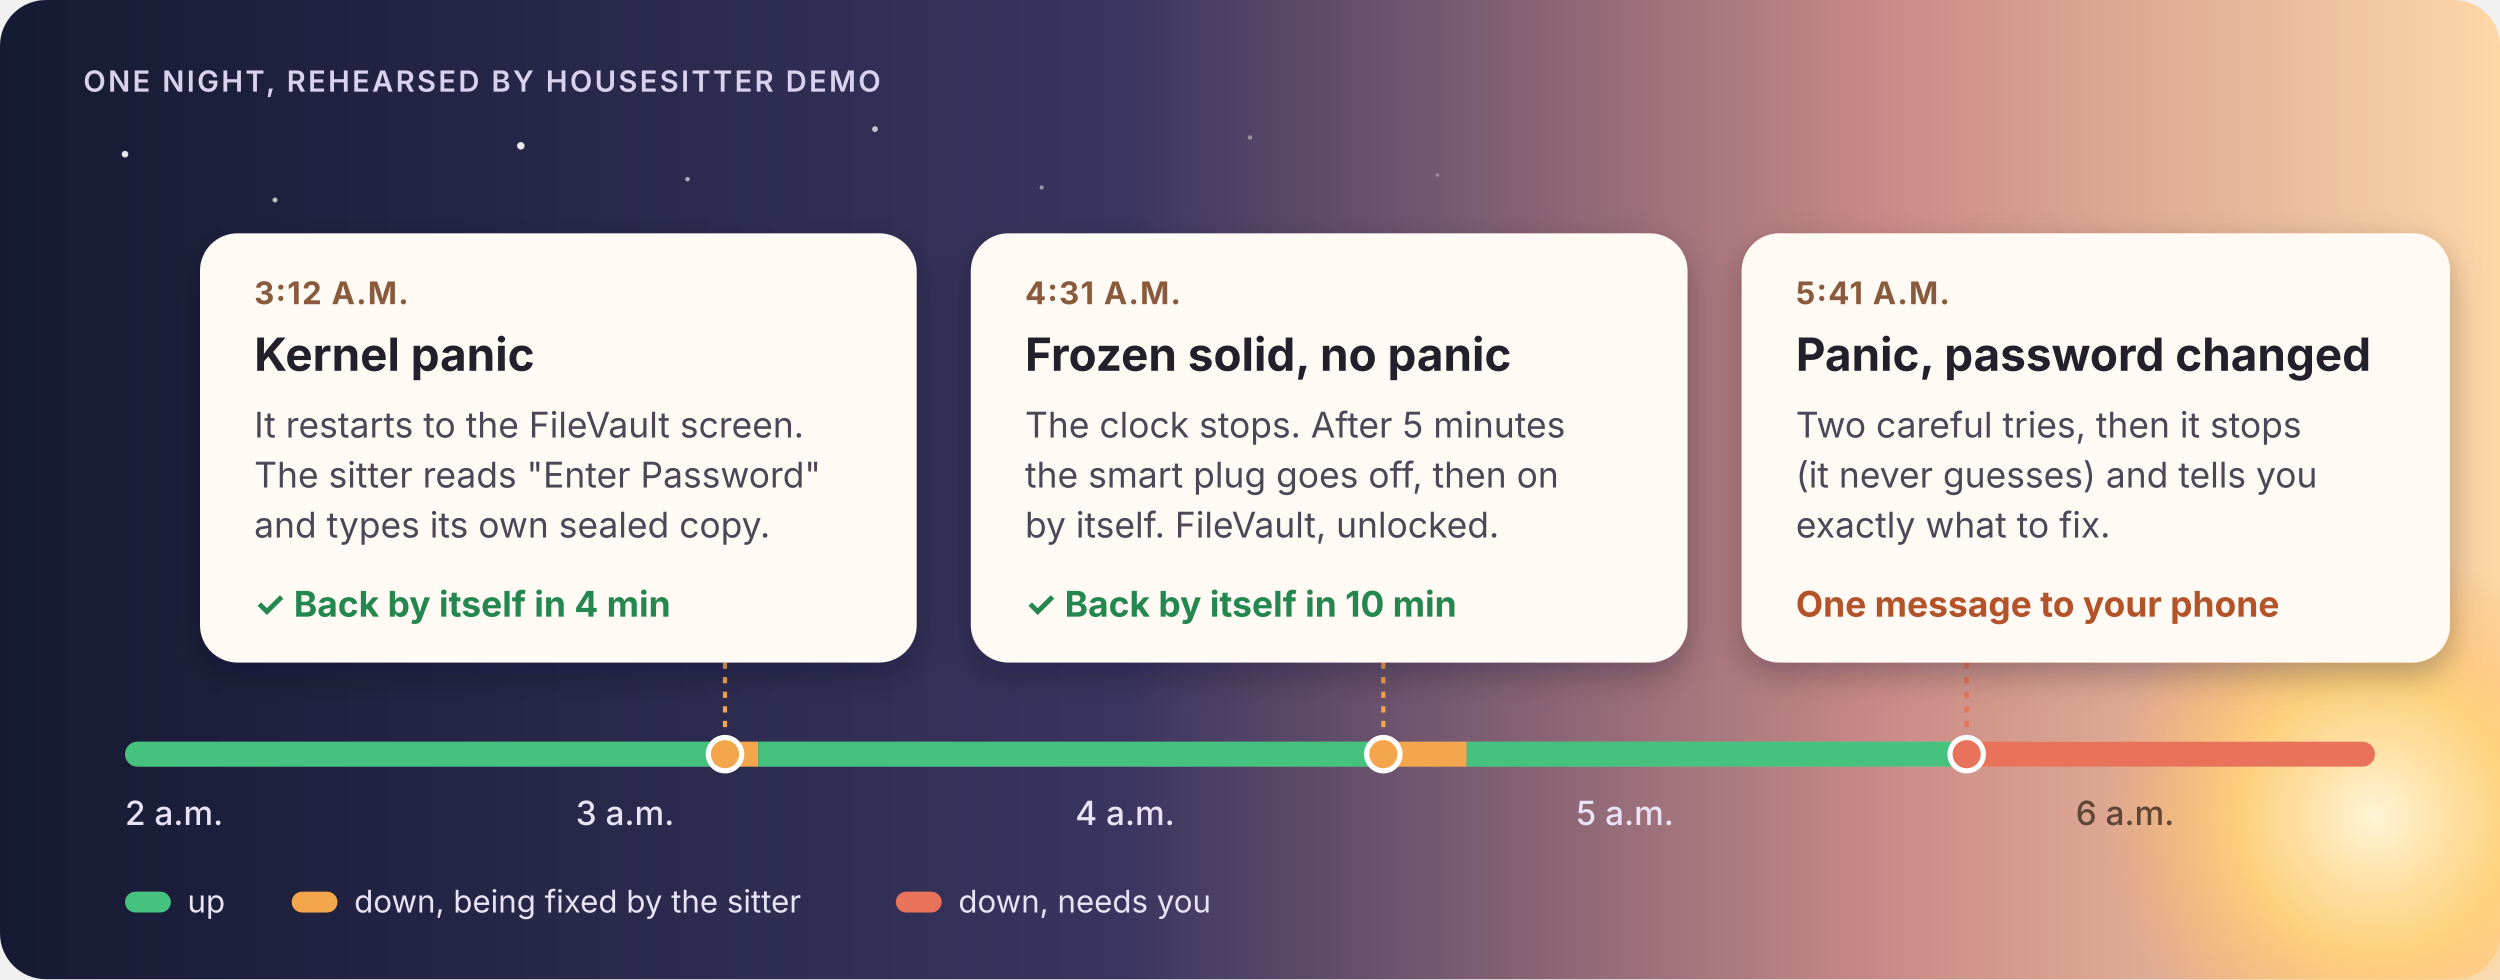
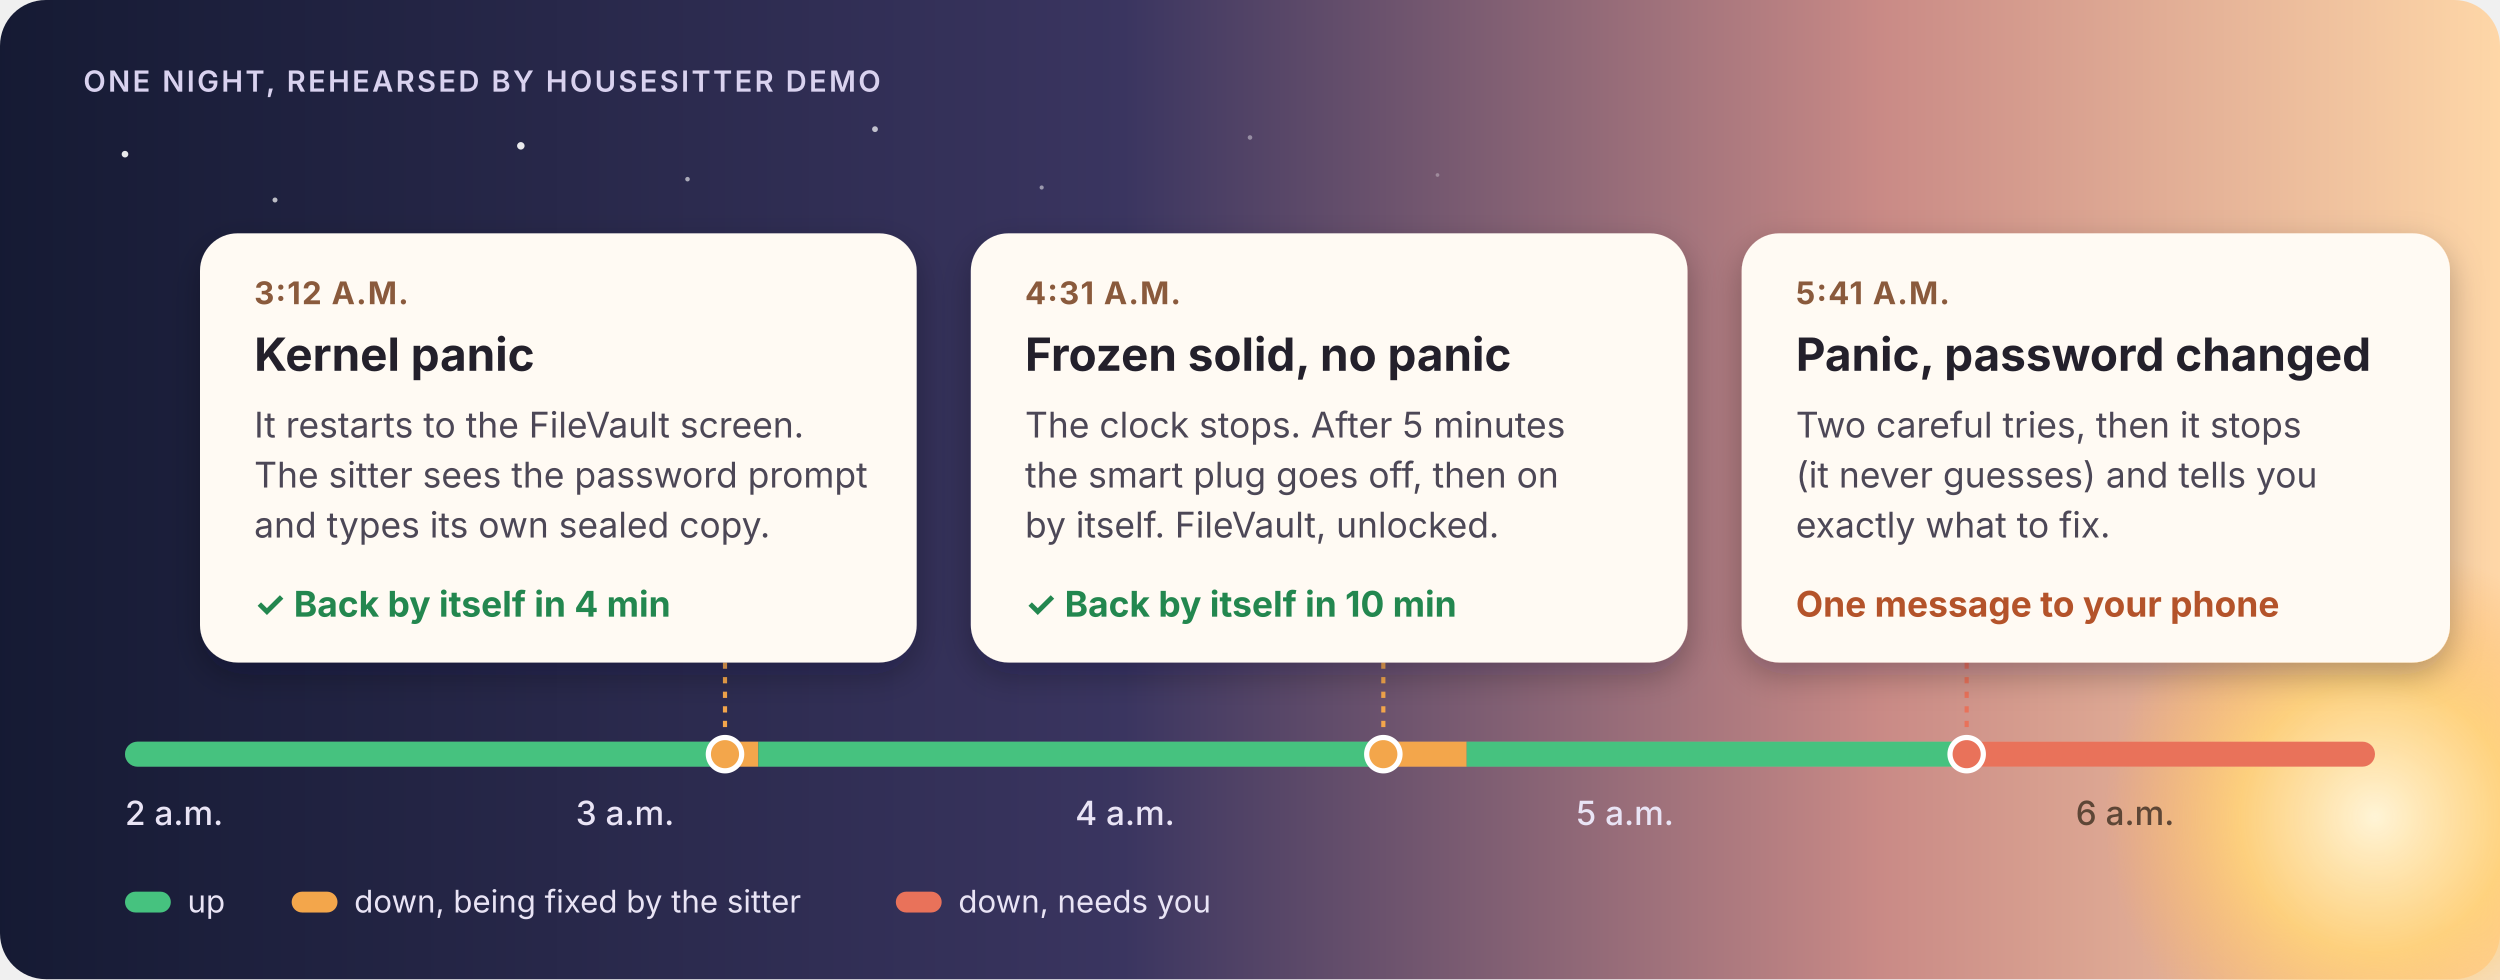
<svg xmlns="http://www.w3.org/2000/svg" viewBox="0 0 1200 470" width="1200" height="470" role="img" aria-labelledby="t d">
  <defs>
    <linearGradient id="sky" x1="0" x2="1" y1="0" y2="0">
      <stop offset="0" stop-color="#151a33" />
      <stop offset="0.45" stop-color="#3a3560" />
      <stop offset="0.75" stop-color="#c98a86" />
      <stop offset="1" stop-color="#ffd8a8" />
    </linearGradient>
    <radialGradient id="sun" cx="0.5" cy="0.5" r="0.5">
      <stop offset="0" stop-color="#fff4d6" />
      <stop offset="0.5" stop-color="#ffd27a" stop-opacity="0.9" />
      <stop offset="1" stop-color="#ffb35c" stop-opacity="0" />
    </radialGradient>
    <filter id="soft" x="-10%" y="-10%" width="120%" height="140%">
      <feDropShadow dx="0" dy="6" stdDeviation="8" flood-color="#0b0d1c" flood-opacity="0.28" />
    </filter>
    <style>
      text { font-family: -apple-system, BlinkMacSystemFont, "SF Pro Text", "Segoe UI", Inter, Helvetica, Arial, sans-serif; }
      .tick { fill: #e9e4f5; font-size: 16px; font-weight: 500; }
      .tickd { fill: #5d4636; font-size: 16px; font-weight: 500; }
      .when { font-size: 15px; font-weight: 700; letter-spacing: .04em; fill: #8a5a3c; }
      .what { font-size: 22px; font-weight: 750; fill: #23202b; }
      .how { font-size: 17px; fill: #4c4756; }
      .ok { font-size: 17px; font-weight: 700; fill: #23874f; }
      .ask { font-size: 17px; font-weight: 700; fill: #b4532a; }
      .label { font-size: 14px; font-weight: 600; fill: #d9d2ef; letter-spacing: .08em; }
      .legend { font-size: 15px; fill: #e9e4f5; }
      .legendd { font-size: 15px; fill: #5d4636; }
    </style>
  </defs>
  <rect width="1200" height="470" rx="22" fill="url(#sky)" />
  <g fill="#fff">
    <circle cx="60" cy="74" r="1.6" opacity=".9" />
    <circle cx="132" cy="96" r="1.2" opacity=".7" />
    <circle cx="250" cy="70" r="1.8" opacity=".9" />
    <circle cx="330" cy="86" r="1.1" opacity=".6" />
    <circle cx="420" cy="62" r="1.4" opacity=".7" />
    <circle cx="500" cy="90" r="1" opacity=".5" />
    <circle cx="600" cy="66" r="1.1" opacity=".4" />
    <circle cx="690" cy="84" r=".9" opacity=".3" />
  </g>
  <circle cx="1140" cy="392" r="130" fill="url(#sun)" />
  <text x="40" y="44" class="label">ONE NIGHT, REHEARSED BY HOUSESITTER DEMO</text>
  <rect x="60" y="356" width="1080" height="12" rx="6" fill="#ffffff" opacity=".14" />
  <rect x="60" y="356" width="288" height="12" rx="6" fill="#46c27f" />
  <rect x="348" y="356" width="16" height="12" fill="#f3a64b" />
  <rect x="364" y="356" width="300" height="12" fill="#46c27f" />
  <rect x="664" y="356" width="40" height="12" fill="#f3a64b" />
  <rect x="704" y="356" width="240" height="12" fill="#46c27f" />
  <rect x="944" y="356" width="196" height="12" rx="6" fill="#e9725a" />
  <g text-anchor="middle">
    <text x="60" y="396" class="tick" text-anchor="start">2 a.m.</text>
    <text x="300" y="396" class="tick">3 a.m.</text>
    <text x="540" y="396" class="tick">4 a.m.</text>
    <text x="780" y="396" class="tick">5 a.m.</text>
    <text x="1020" y="396" class="tickd">6 a.m.</text>
  </g>
  <g>
    <rect x="60" y="428" width="22" height="10" rx="5" fill="#46c27f" />
    <text x="90" y="438" class="legend">up</text>
    <rect x="140" y="428" width="22" height="10" rx="5" fill="#f3a64b" />
    <text x="170" y="438" class="legend">down, being fixed by the sitter</text>
    <rect x="430" y="428" width="22" height="10" rx="5" fill="#e9725a" />
    <text x="460" y="438" class="legend">down, needs you</text>
  </g>
  <line x1="348" y1="318" x2="348" y2="352" stroke="#f3a64b" stroke-width="2" stroke-dasharray="3 4" />
  <circle cx="348" cy="362" r="8" fill="#f3a64b" stroke="#fff" stroke-width="2.5" />
  <g filter="url(#soft)">
    <rect x="96" y="112" width="344" height="206" rx="18" fill="#fffaf3" />
  </g>
  <text x="122" y="146" class="when">3:12 A.M.</text>
  <text x="122" y="178" class="what">Kernel panic</text>
  <text x="122" y="210" class="how">It restarts to the FileVault screen.</text>
-   <text x="122" y="234" class="how">The sitter reads "Enter Password"</text>
+   <text x="122" y="234" class="how">The sitter sees the password prompt</text>
  <text x="122" y="258" class="how">and types its own sealed copy.</text>
  <text x="122" y="296" class="ok">✓ Back by itself in 4 min</text>
  <line x1="664" y1="318" x2="664" y2="352" stroke="#f3a64b" stroke-width="2" stroke-dasharray="3 4" />
  <circle cx="664" cy="362" r="8" fill="#f3a64b" stroke="#fff" stroke-width="2.5" />
  <g filter="url(#soft)">
    <rect x="466" y="112" width="344" height="206" rx="18" fill="#fffaf3" />
  </g>
  <text x="492" y="146" class="when">4:31 A.M.</text>
  <text x="492" y="178" class="what">Frozen solid, no panic</text>
  <text x="492" y="210" class="how">The clock stops. After 5 minutes</text>
  <text x="492" y="234" class="how">the smart plug goes off, then on</text>
  <text x="492" y="258" class="how">by itself. FileVault, unlocked.</text>
  <text x="492" y="296" class="ok">✓ Back by itself in 10 min</text>
  <line x1="944" y1="318" x2="944" y2="352" stroke="#e9725a" stroke-width="2" stroke-dasharray="3 4" />
  <circle cx="944" cy="362" r="8" fill="#e9725a" stroke="#fff" stroke-width="2.5" />
  <g filter="url(#soft)">
    <rect x="836" y="112" width="340" height="206" rx="18" fill="#fffaf3" />
  </g>
  <text x="862" y="146" class="when">5:41 A.M.</text>
  <text x="862" y="178" class="what">Panic, password changed</text>
  <text x="862" y="210" class="how">Two careful tries, then it stops</text>
  <text x="862" y="234" class="how">(it never guesses) and tells you</text>
  <text x="862" y="258" class="how">exactly what to fix.</text>
  <text x="862" y="296" class="ask">One message to your phone</text>
</svg>
